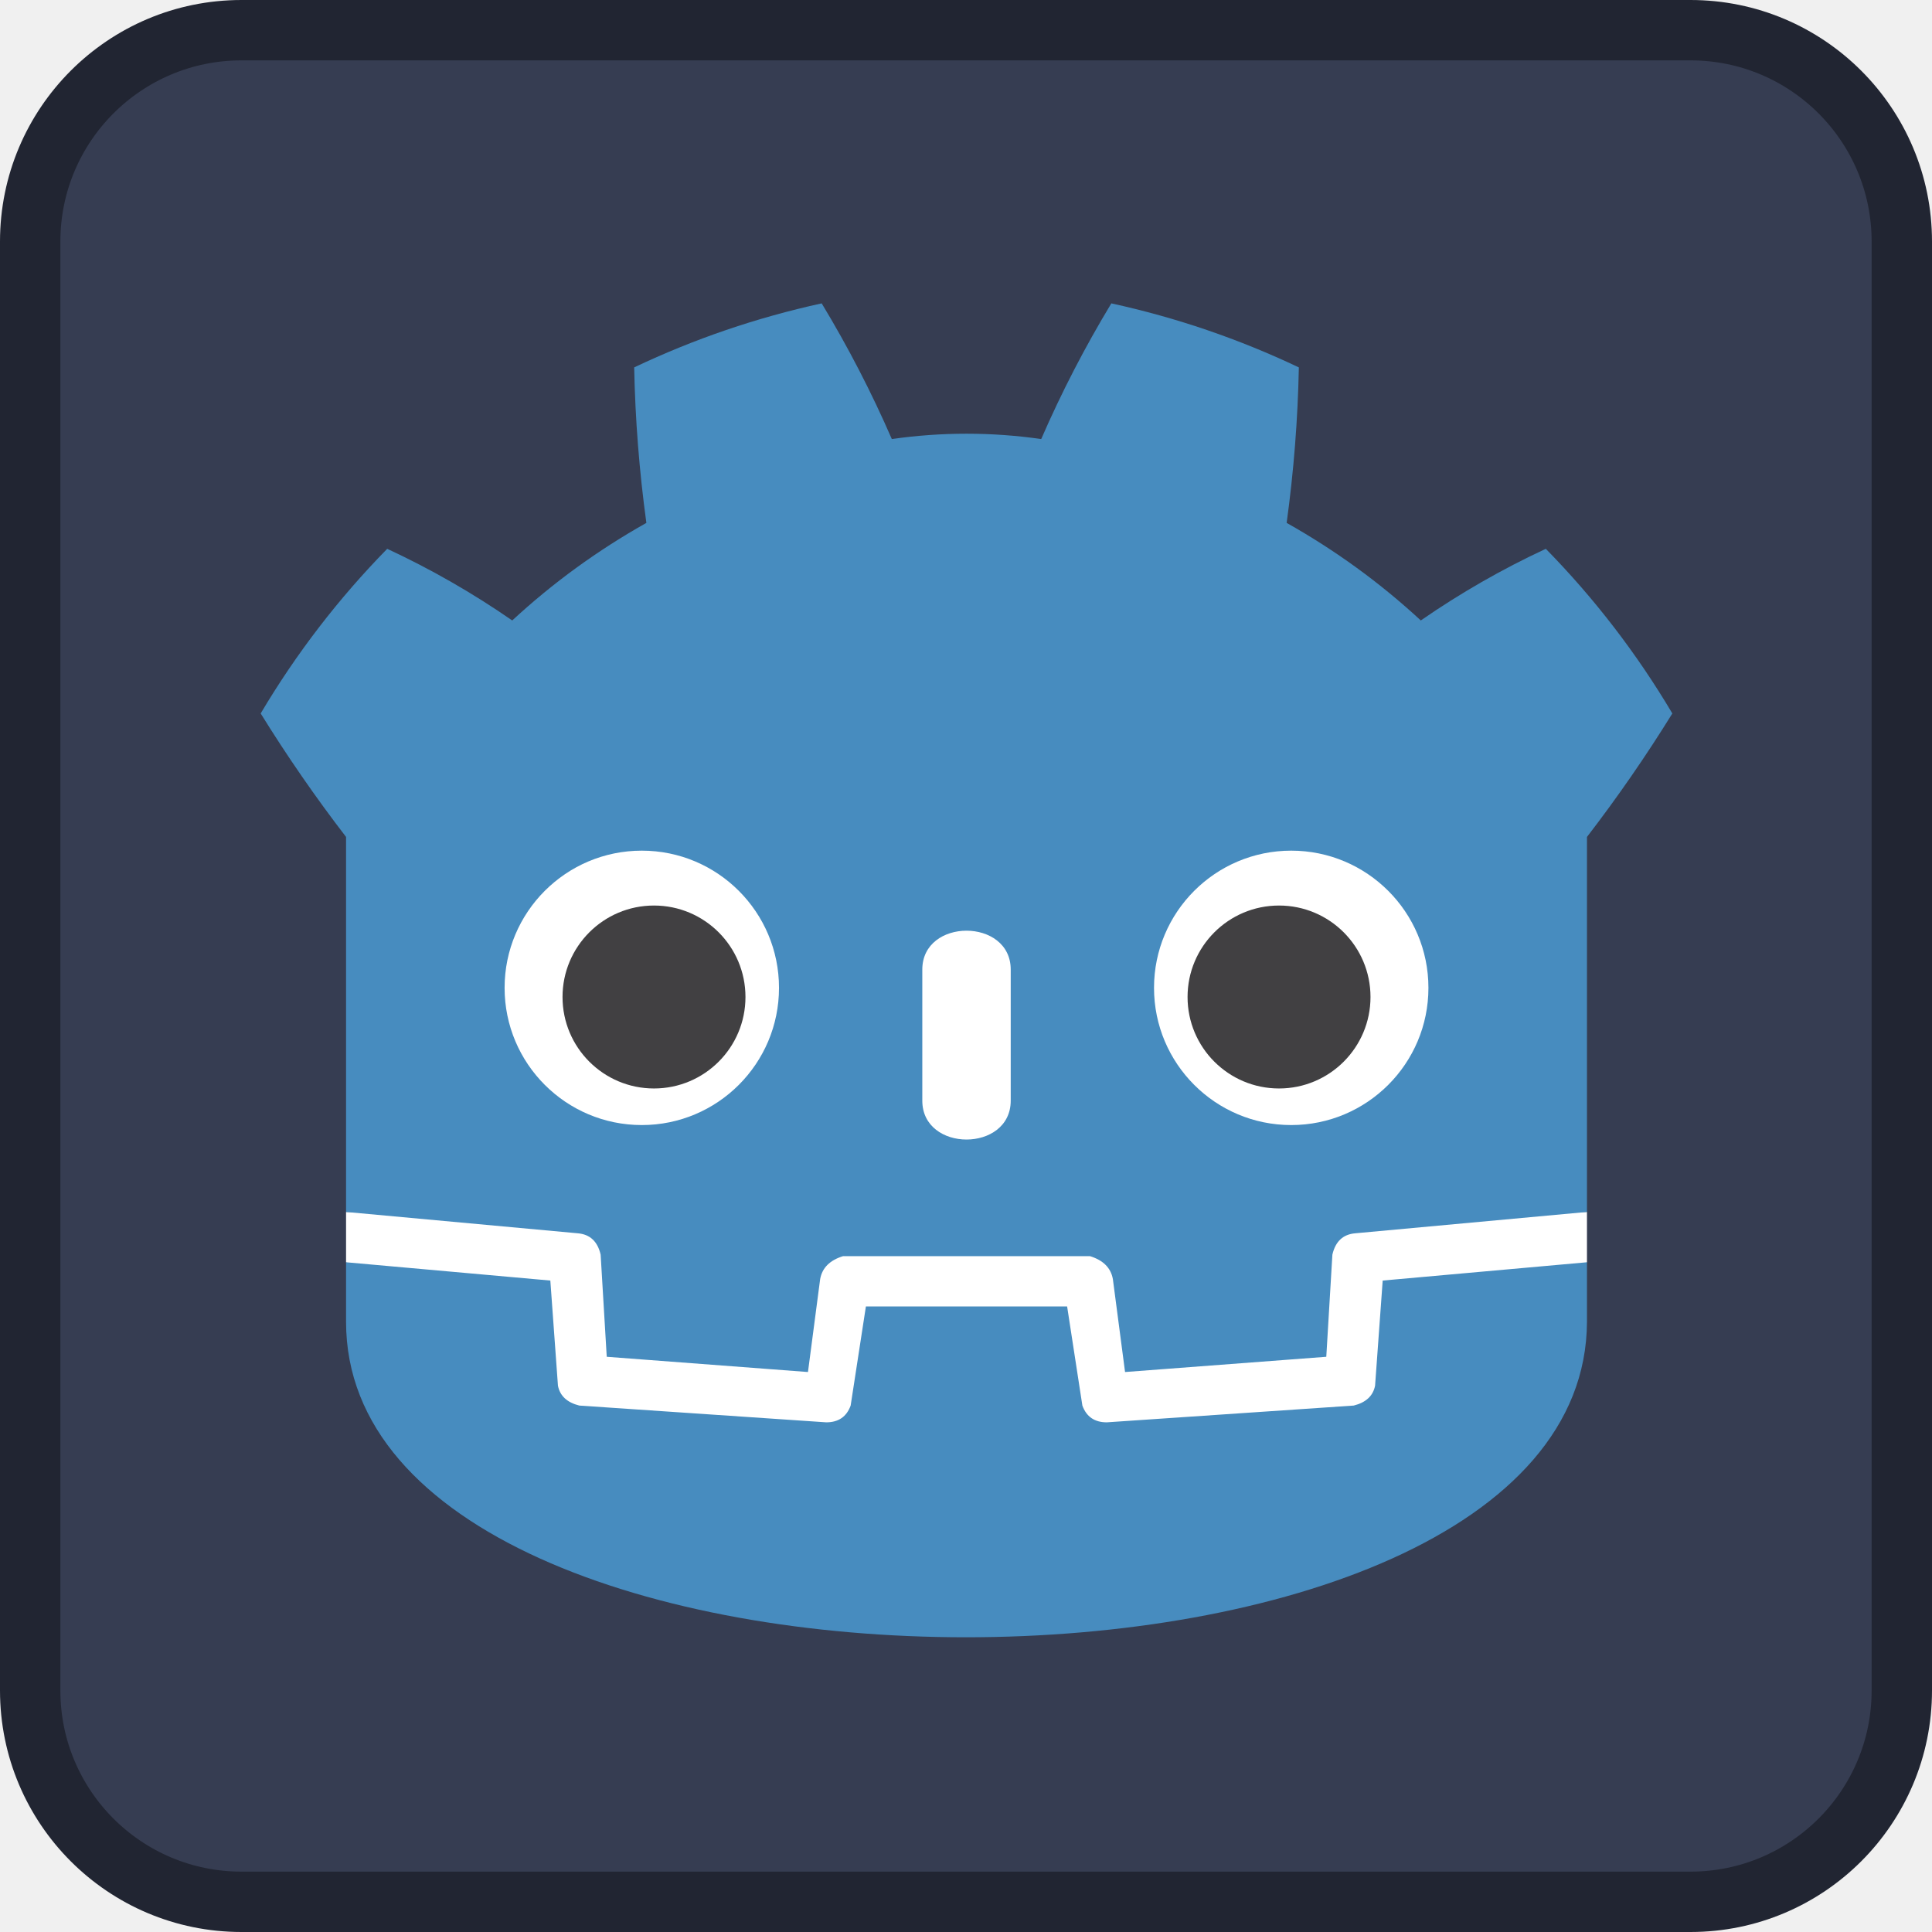
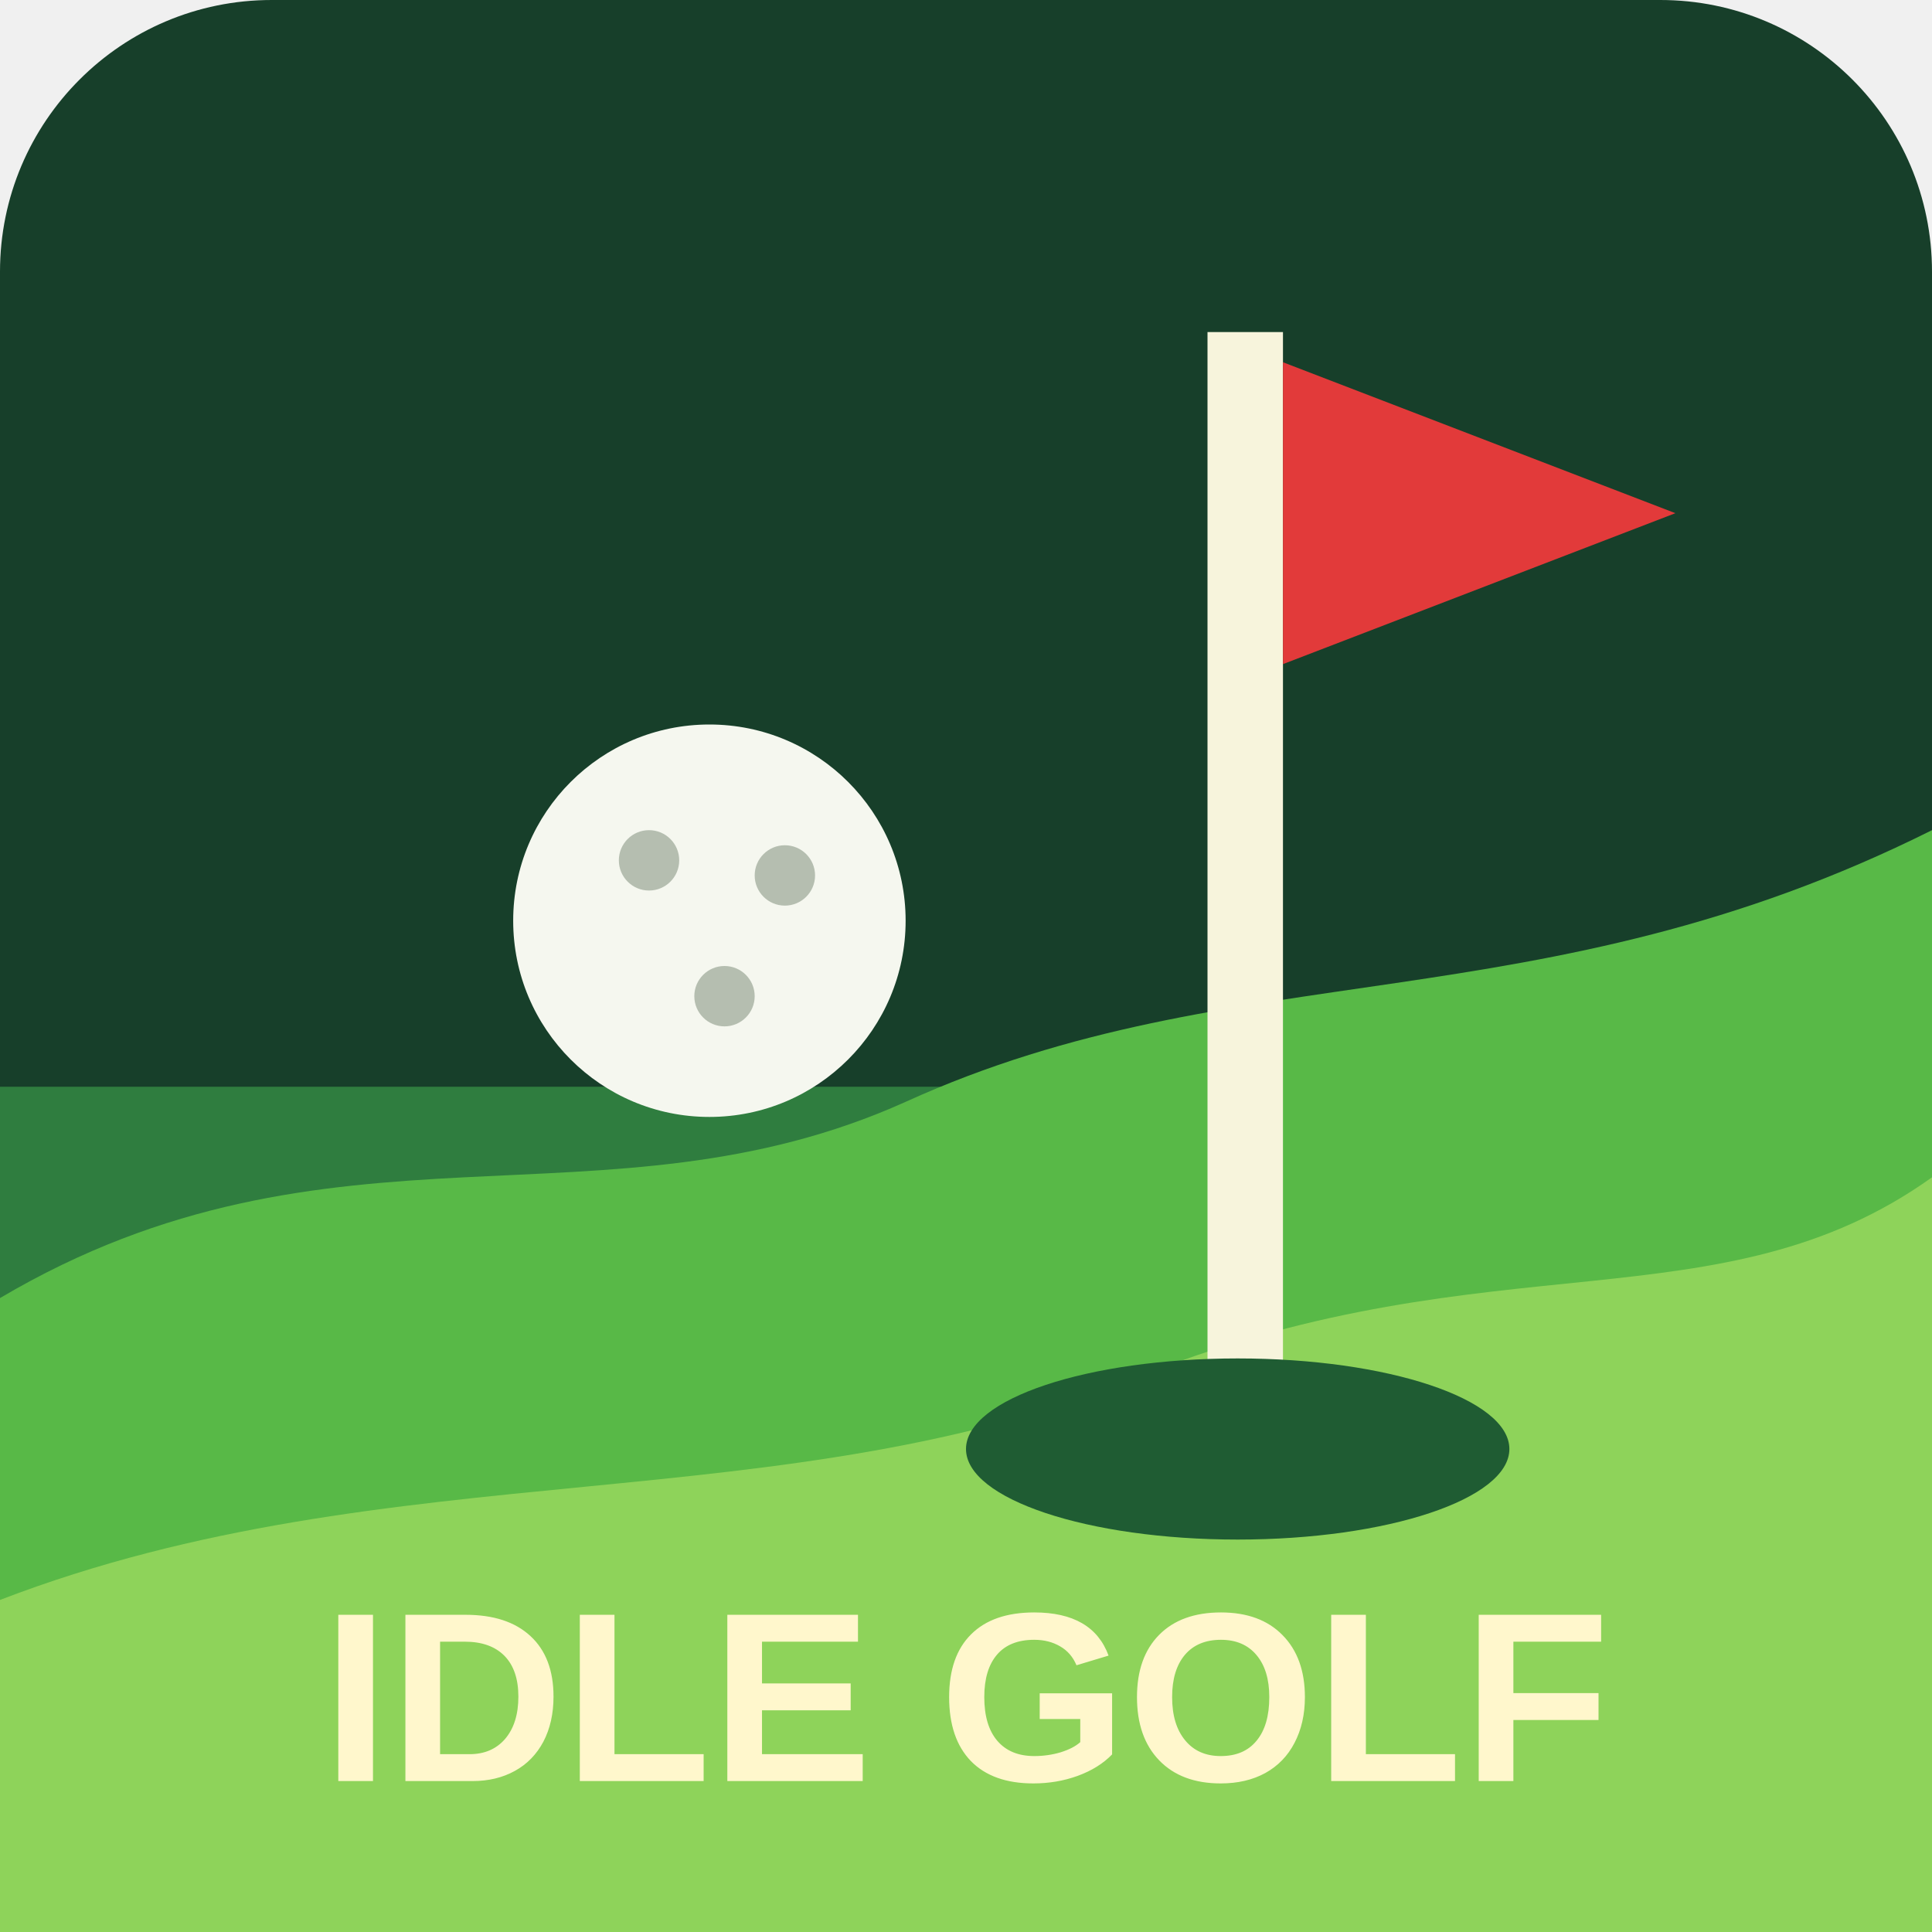
- <svg xmlns="http://www.w3.org/2000/svg" width="128" height="128">
-   <rect width="124" height="124" x="2" y="2" fill="#363d52" stroke="#212532" stroke-width="4" rx="14" />
-   <g fill="#fff" transform="translate(12.322 12.322)scale(.101)">
-     <path d="M105 673v33q407 354 814 0v-33z" />
-     <path fill="#478cbf" d="m105 673 152 14q12 1 15 14l4 67 132 10 8-61q2-11 15-15h162q13 4 15 15l8 61 132-10 4-67q3-13 15-14l152-14V427q30-39 56-81-35-59-83-108-43 20-82 47-40-37-88-64 7-51 8-102-59-28-123-42-26 43-46 89-49-7-98 0-20-46-46-89-64 14-123 42 1 51 8 102-48 27-88 64-39-27-82-47-48 49-83 108 26 42 56 81zm0 33v39c0 276 813 276 814 0v-39l-134 12-5 69q-2 10-14 13l-162 11q-12 0-16-11l-10-65H446l-10 65q-4 11-16 11l-162-11q-12-3-14-13l-5-69z" />
-     <path d="M483 600c0 34 58 34 58 0v-86c0-34-58-34-58 0z" />
-     <circle cx="725" cy="526" r="90" />
-     <circle cx="299" cy="526" r="90" />
-   </g>
-   <g fill="#414042" transform="translate(12.322 12.322)scale(.101)">
-     <circle cx="307" cy="532" r="60" />
-     <circle cx="717" cy="532" r="60" />
-   </g>
+ <svg xmlns="http://www.w3.org/2000/svg" width="128" height="128" viewBox="0 0 128 128">
+   <rect width="128" height="128" rx="18" fill="#173f2a" />
+   <rect y="72" width="128" height="56" fill="#2f7d3f" />
+   <path d="M0 86 C22 73 40 82 60 73 C82 63 102 68 128 55 L128 128 L0 128 Z" fill="#58b947" />
+   <path d="M0 106 C26 96 52 101 76 91 C99 82 114 88 128 78 L128 128 L0 128 Z" fill="#8ed35a" />
+   <circle cx="47" cy="61" r="13" fill="#f5f7ef" />
+   <circle cx="43" cy="57" r="2" fill="#b5beb0" />
+   <circle cx="52" cy="58" r="2" fill="#b5beb0" />
+   <circle cx="48" cy="66" r="2" fill="#b5beb0" />
+   <rect x="80" y="22" width="5" height="72" fill="#f7f4dc" />
+   <path d="M85 24 L111 34 L85 44 Z" fill="#e23a3a" />
+   <ellipse cx="82" cy="96" rx="18" ry="6" fill="#1f5c33" />
+   <text x="64" y="118" text-anchor="middle" font-family="Arial, sans-serif" font-size="16" font-weight="700" fill="#fff7cc">IDLE GOLF</text>
</svg>
